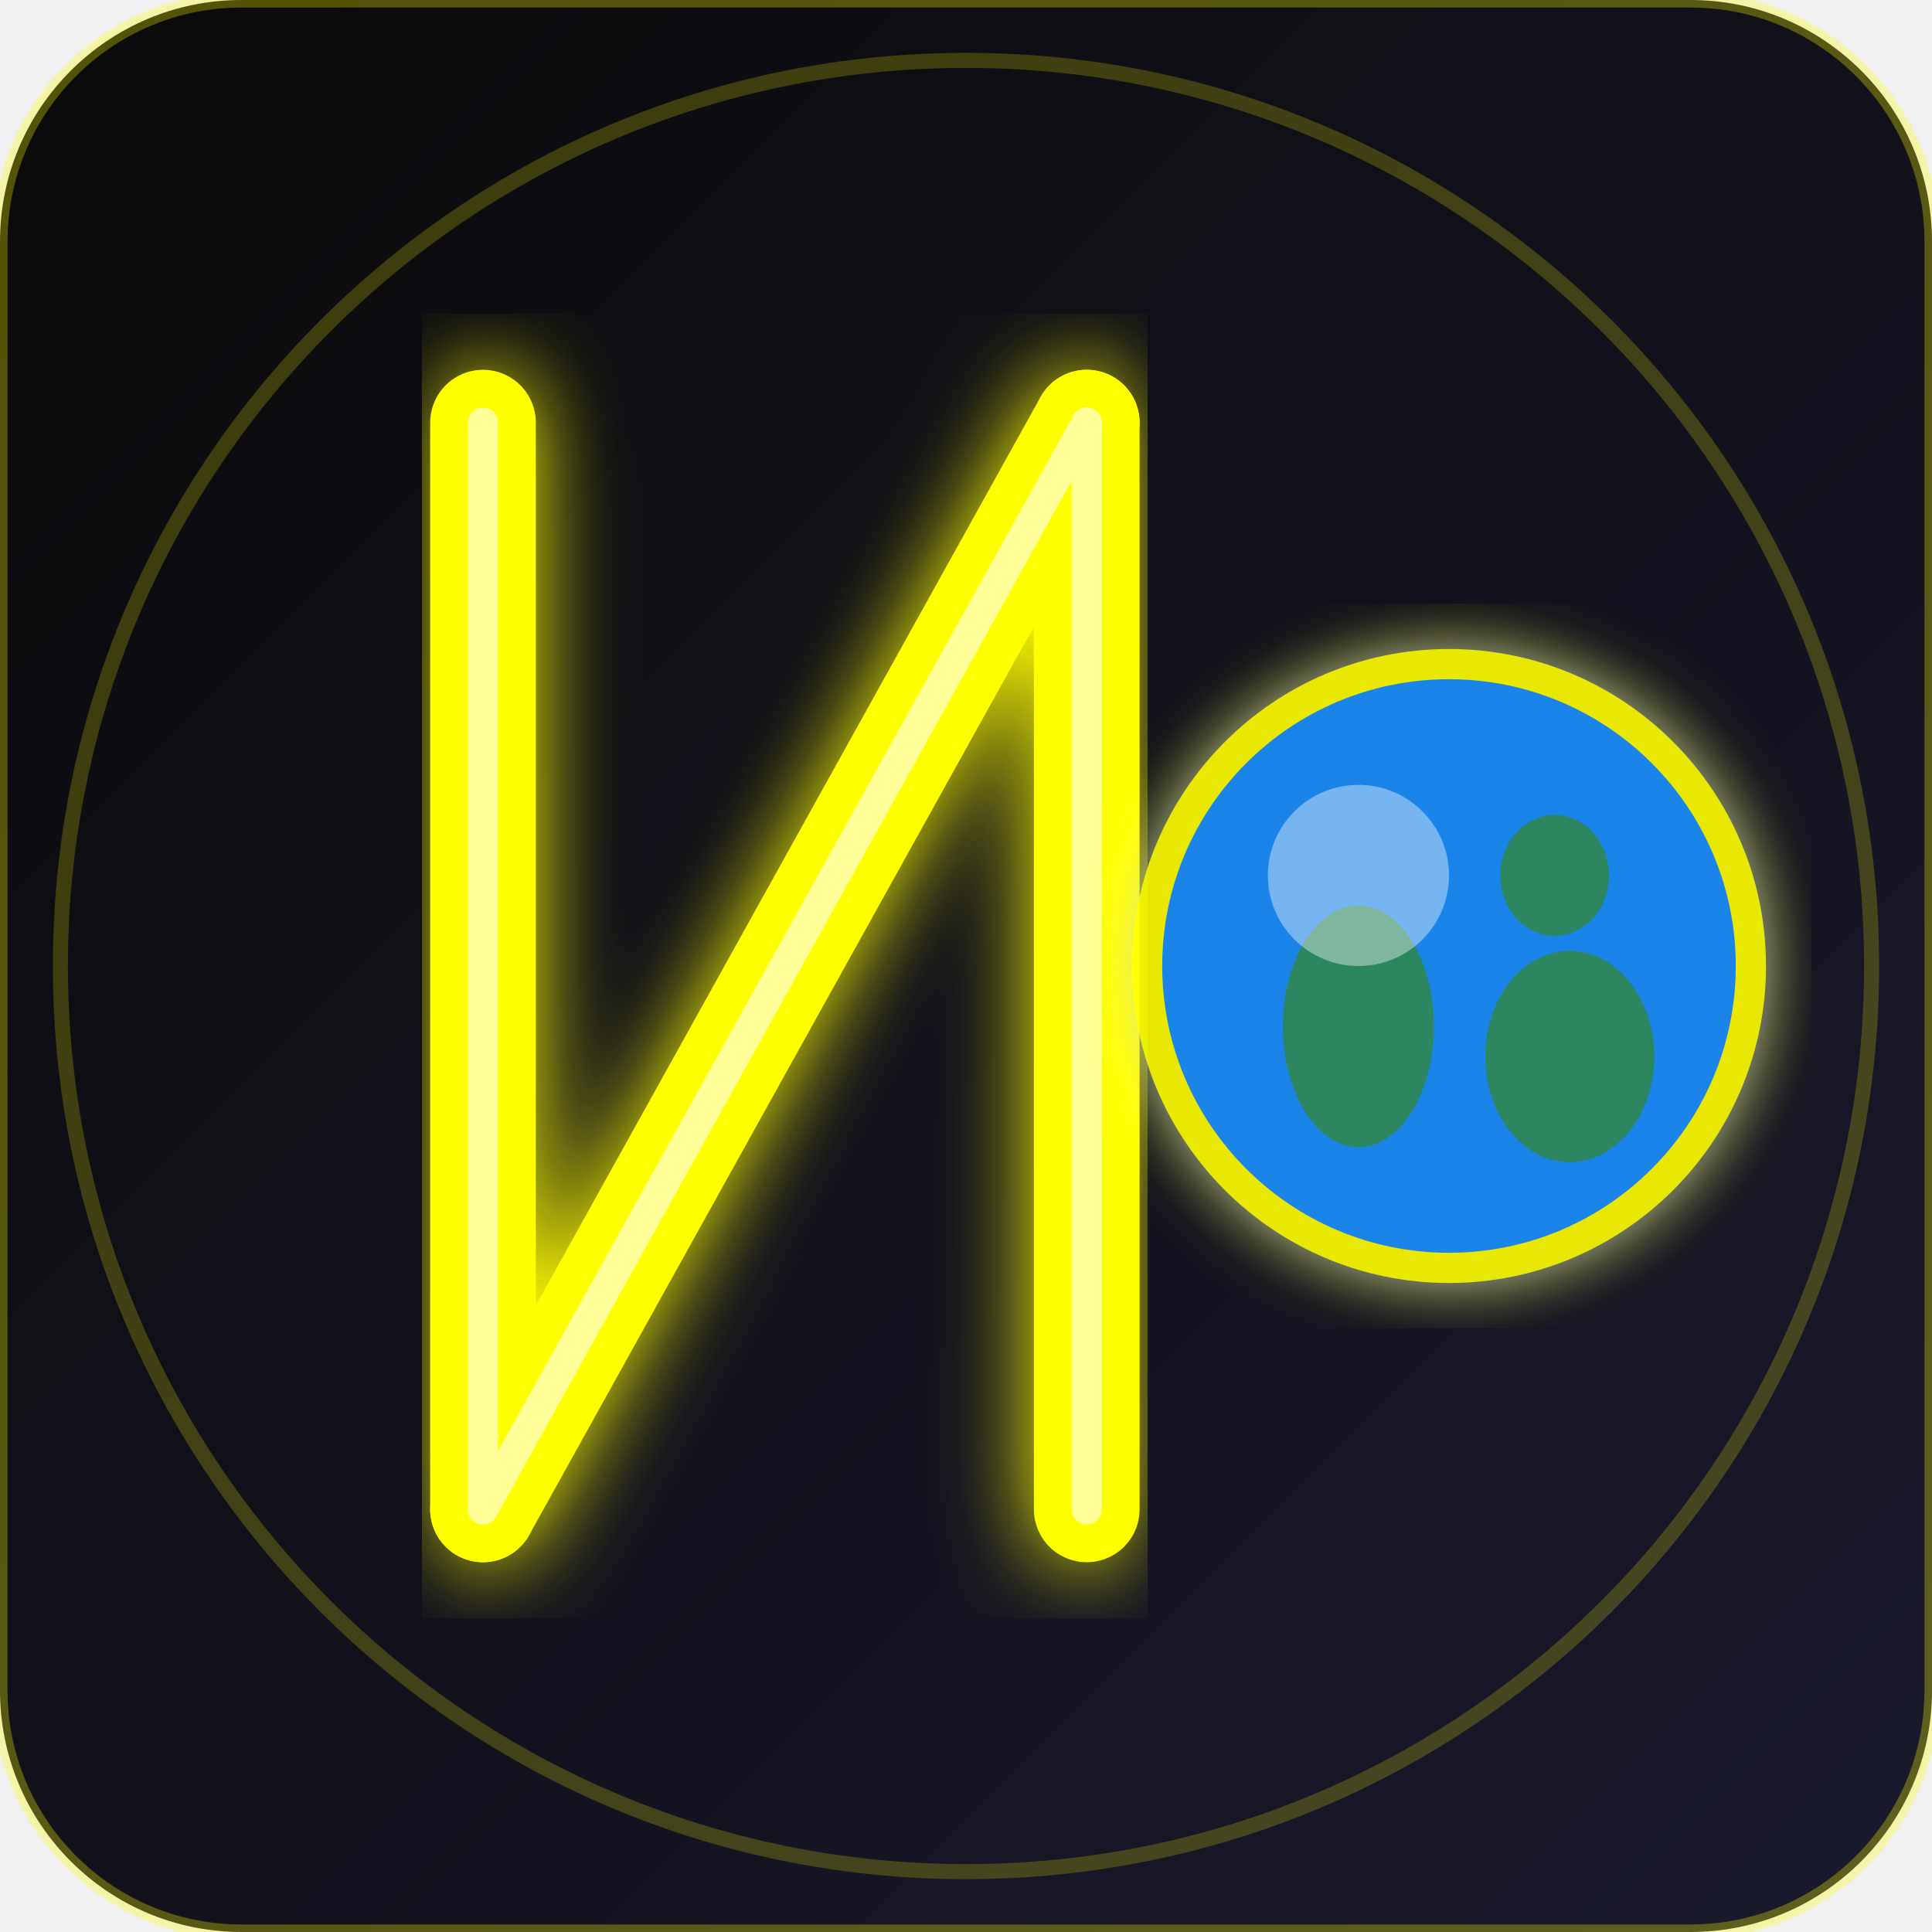
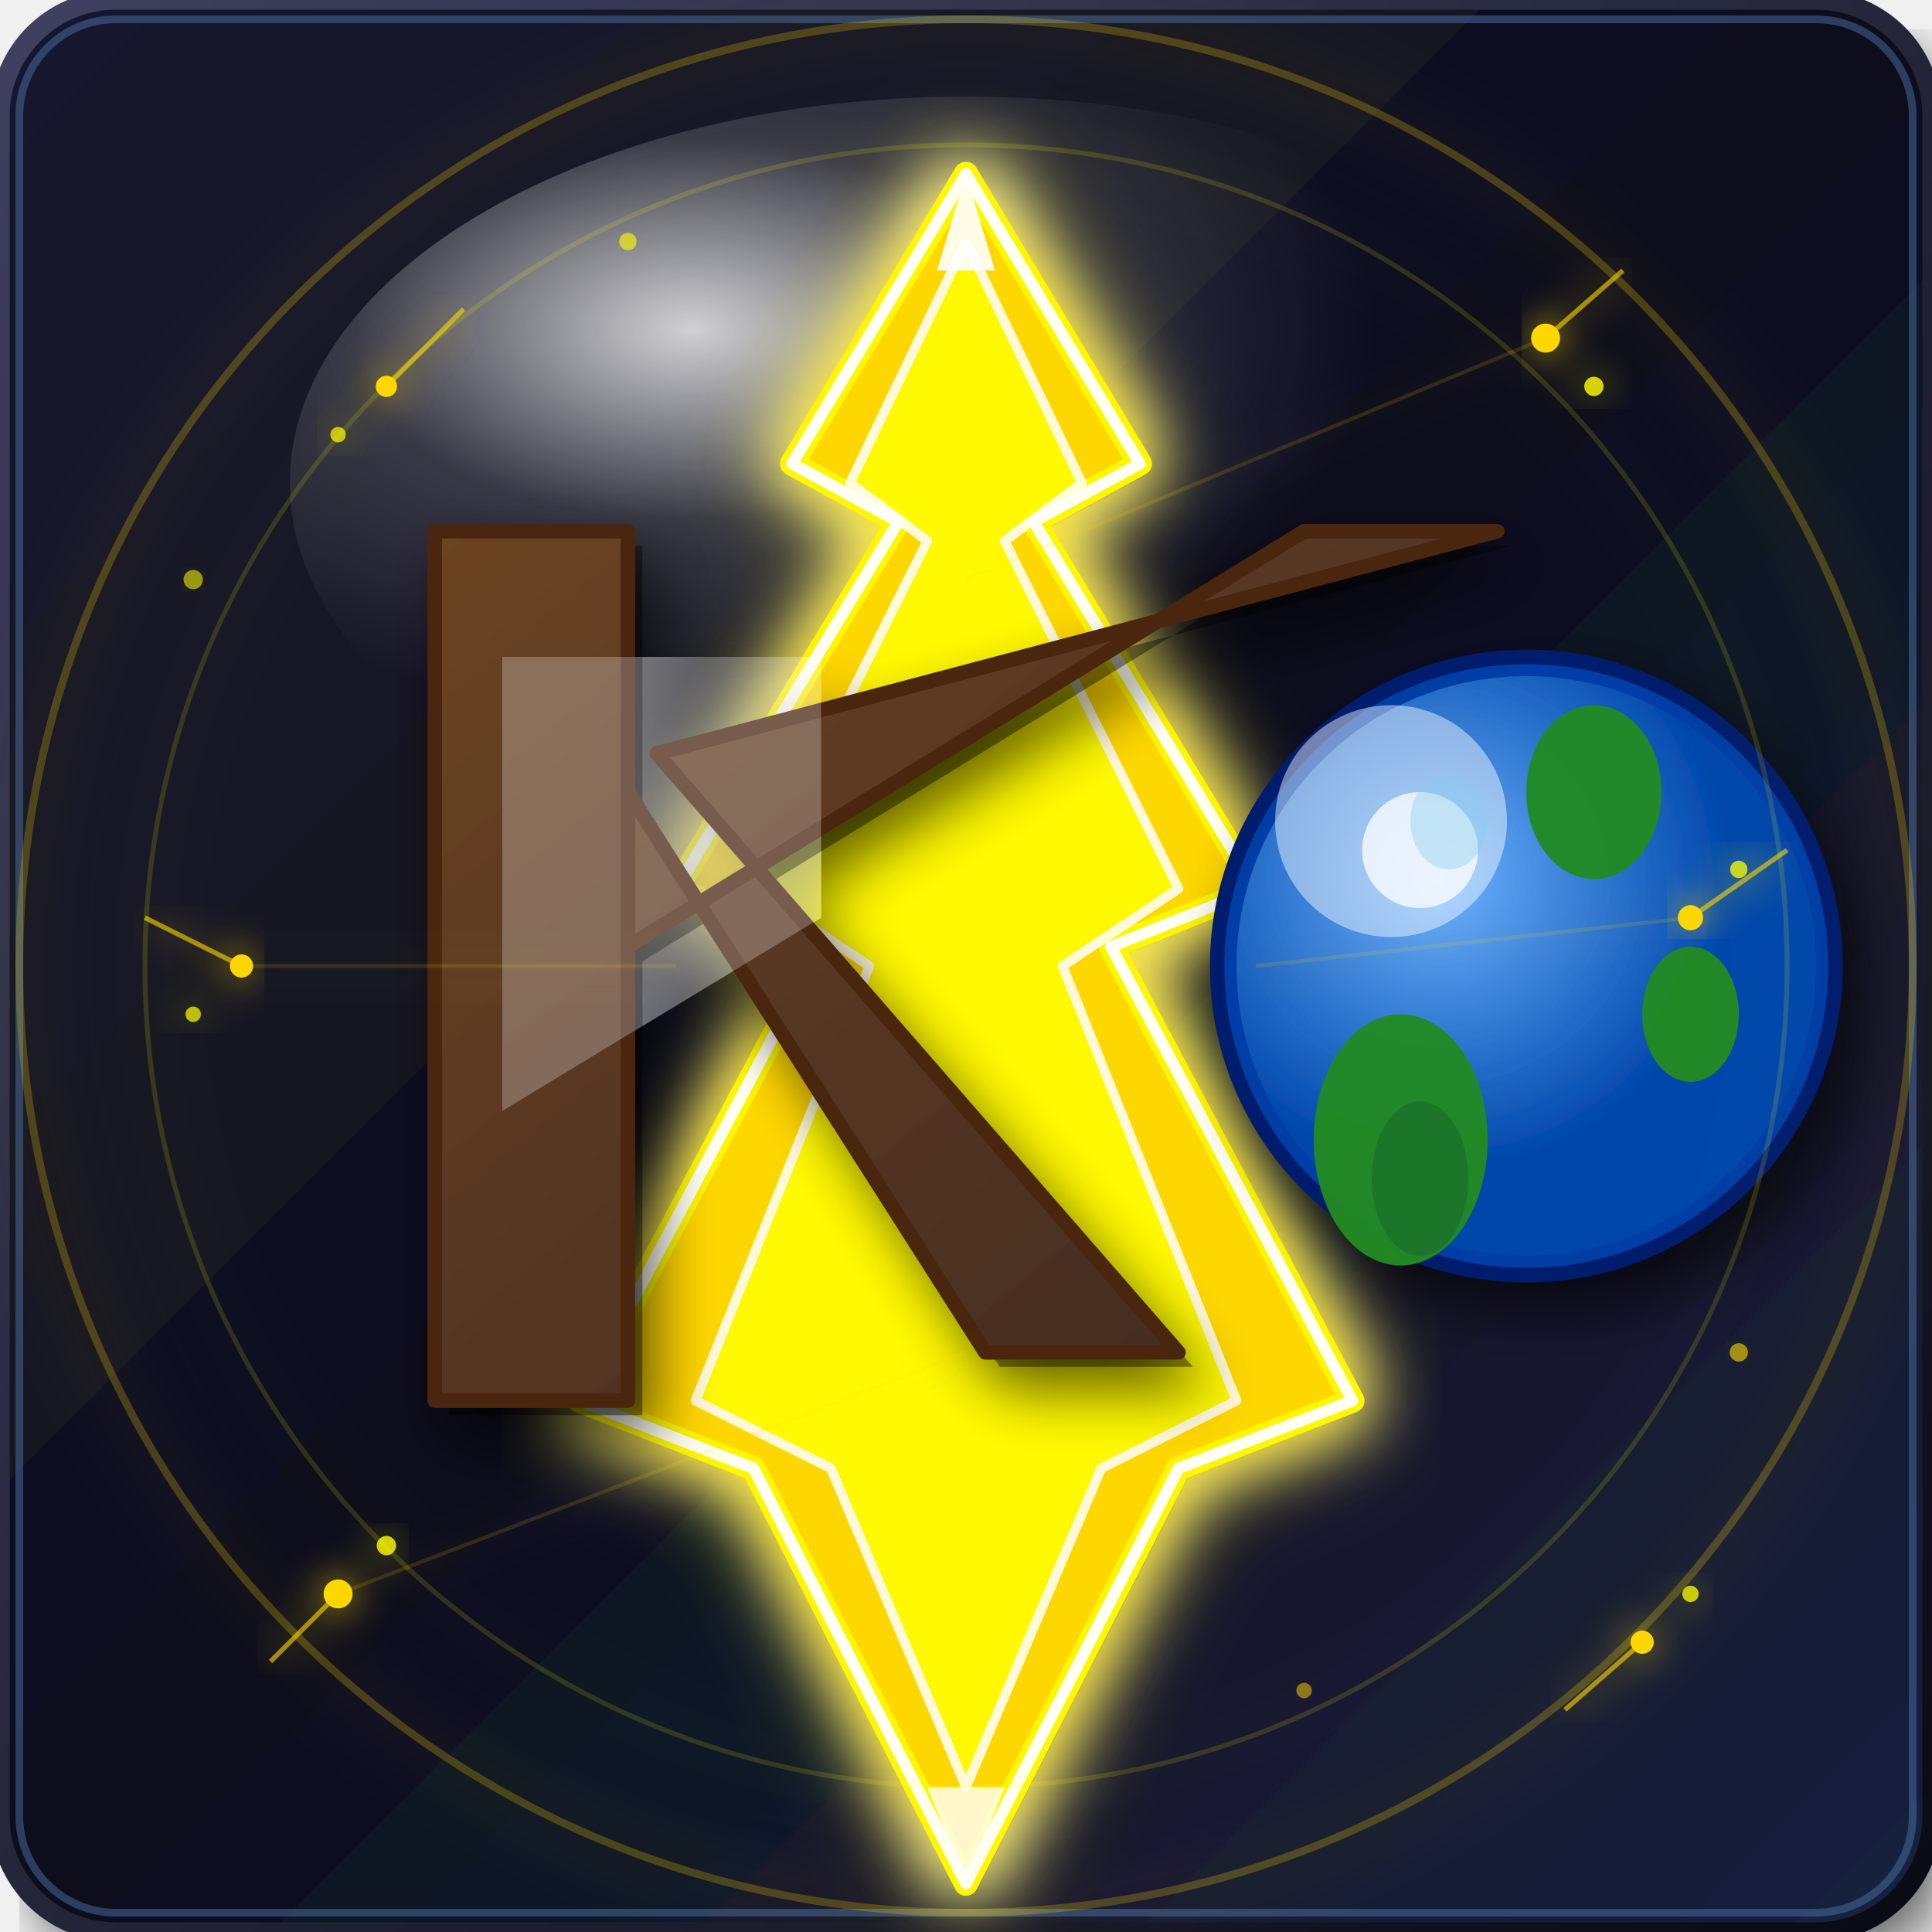
- <svg xmlns="http://www.w3.org/2000/svg" viewBox="0 0 64 64">
+ <svg xmlns="http://www.w3.org/2000/svg" viewBox="0 0 200 200">
  <defs>
-     <linearGradient id="bgGradient" x1="0%" y1="0%" x2="100%" y2="100%">
-       <stop offset="0%" style="stop-color:#0a0a0a;stop-opacity:1" />
-       <stop offset="100%" style="stop-color:#1a1a2e;stop-opacity:1" />
+     <linearGradient id="darkGradient" x1="0%" y1="0%" x2="100%" y2="100%">
+       <stop offset="0%" style="stop-color:#1a1a2e;stop-opacity:1" />
+       <stop offset="50%" style="stop-color:#0f0f1e;stop-opacity:1" />
+       <stop offset="100%" style="stop-color:#16213e;stop-opacity:1" />
    </linearGradient>
-     <filter id="glow">
-       <feGaussianBlur stdDeviation="1" result="coloredBlur" />
+     <linearGradient id="bevelEdge" x1="0%" y1="0%" x2="100%" y2="100%">
+       <stop offset="0%" style="stop-color:#404060;stop-opacity:1" />
+       <stop offset="100%" style="stop-color:#0a0a14;stop-opacity:1" />
+     </linearGradient>
+     <filter id="dropShadow" x="-50%" y="-50%" width="200%" height="200%">
+       <feGaussianBlur in="SourceAlpha" stdDeviation="3" />
+       <feOffset dx="2" dy="3" result="offsetblur" />
+       <feFlood flood-color="#000000" flood-opacity="0.6" result="offsetcolor" />
+       <feComposite in="offsetcolor" in2="offsetblur" operator="in" result="offsetblur" />
+       <feMerge>
+         <feMergeNode in="offsetblur" />
+         <feMergeNode in="SourceGraphic" />
+       </feMerge>
+     </filter>
+     <filter id="lightningGlow">
+       <feGaussianBlur stdDeviation="3.5" result="coloredBlur" />
      <feMerge>
        <feMergeNode in="coloredBlur" />
        <feMergeNode in="SourceGraphic" />
      </feMerge>
    </filter>
-     <filter id="glowEnergy">
-       <feGaussianBlur stdDeviation="1.5" result="coloredBlur" />
-       <feFlood flood-color="#FFFF00" result="coloredBlur2" />
-       <feComposite in="coloredBlur2" in2="coloredBlur" operator="in" result="coloredBlur" />
+     <filter id="sparkleGlow">
+       <feGaussianBlur stdDeviation="2" result="coloredBlur" />
      <feMerge>
        <feMergeNode in="coloredBlur" />
        <feMergeNode in="SourceGraphic" />
      </feMerge>
    </filter>
+     <radialGradient id="glossShine" cx="30%" cy="30%">
+       <stop offset="0%" style="stop-color:#FFFFFF;stop-opacity:0.8" />
+       <stop offset="50%" style="stop-color:#FFFFFF;stop-opacity:0.15" />
+       <stop offset="100%" style="stop-color:#FFFFFF;stop-opacity:0" />
+     </radialGradient>
+     <radialGradient id="earthGradient" cx="35%" cy="35%">
+       <stop offset="0%" style="stop-color:#6DB3FF;stop-opacity:1" />
+       <stop offset="100%" style="stop-color:#0047AB;stop-opacity:1" />
+     </radialGradient>
+     <style>
+       @keyframes sparkle1 {
+         0% { opacity: 0; }
+         25% { opacity: 0.8; }
+         50% { opacity: 1; }
+         75% { opacity: 0.6; }
+         100% { opacity: 0; }
+       }
+       @keyframes sparkle2 {
+         0% { opacity: 0.4; }
+         25% { opacity: 0.2; }
+         50% { opacity: 0.9; }
+         75% { opacity: 0.3; }
+         100% { opacity: 0.1; }
+       }
+       @keyframes sparkle3 {
+         0% { opacity: 0.1; }
+         25% { opacity: 0.7; }
+         50% { opacity: 0.3; }
+         75% { opacity: 1; }
+         100% { opacity: 0.2; }
+       }
+       .spark1 { animation: sparkle1 2.5s infinite; }
+       .spark2 { animation: sparkle2 2.8s infinite; }
+       .spark3 { animation: sparkle3 3.2s infinite; }
+     </style>
  </defs>
-   <rect width="64" height="64" rx="8" fill="url(#bgGradient)" />
-   <rect width="64" height="64" rx="8" fill="none" stroke="#FFFF00" stroke-width="0.5" opacity="0.3" />
-   <g filter="url(#glowEnergy)" stroke="#FFFF00" stroke-width="3.5" stroke-linecap="round" stroke-linejoin="round" fill="none">
-     <line x1="16" y1="14" x2="16" y2="50" />
-     <line x1="16" y1="50" x2="36" y2="14" />
-     <line x1="36" y1="14" x2="36" y2="50" />
+   <rect width="200" height="200" rx="12" fill="url(#darkGradient)" filter="url(#dropShadow)" />
+   <rect width="200" height="200" rx="12" fill="none" stroke="url(#bevelEdge)" stroke-width="2" />
+   <rect x="2" y="2" width="196" height="196" rx="10" fill="none" stroke="#4A6FA5" stroke-width="0.8" opacity="0.5" />
+   <ellipse cx="100" cy="50" rx="70" ry="40" fill="url(#glossShine)" />
+   <g filter="url(#lightningGlow)">
+     <g transform="translate(1, 1)" opacity="0.2">
+       <path d="M 100,18 L 82,48 L 93,54 L 70,92 L 85,98 L 60,145 L 78,152 L 100,195 L 122,152 L 140,145 L 115,98 L 130,92 L 107,54 L 118,48 Z" fill="#000000" stroke-width="1.5" stroke-linecap="round" stroke-linejoin="round" />
+     </g>
+     <path d="M 100,18 L 82,48 L 93,54 L 70,92 L 85,98 L 60,145 L 78,152 L 100,195 L 122,152 L 140,145 L 115,98 L 130,92 L 107,54 L 118,48 Z" fill="#FFD700" stroke="#FFF700" stroke-width="2.5" stroke-linecap="round" stroke-linejoin="round" filter="url(#lightningGlow)" />
+     <path d="M 100,25 L 88,50 L 96,56 L 78,92 L 90,100 L 72,145 L 86,152 L 100,185 L 114,152 L 128,145 L 110,100 L 122,92 L 104,56 L 112,50 Z" fill="#FFFF00" opacity="0.85" stroke="#FFFFFF" stroke-width="1" stroke-linecap="round" stroke-linejoin="round" />
+     <path d="M 100,18 L 82,48 L 93,54 L 70,92 L 85,98 L 60,145 L 78,152 L 100,195 L 122,152 L 140,145 L 115,98 L 130,92 L 107,54 L 118,48 Z" fill="none" stroke="#FFFFFF" stroke-width="1.2" opacity="0.95" stroke-linecap="round" stroke-linejoin="round" />
+     <polygon points="100,18 97,28 103,28" fill="#FFFFFF" opacity="0.9" />
+     <polygon points="100,195 96,185 104,185" fill="#FFFFFF" opacity="0.8" />
  </g>
-   <g stroke="#FFFFFF" stroke-width="1" stroke-linecap="round" stroke-linejoin="round" fill="none" opacity="0.6">
-     <line x1="16" y1="14" x2="16" y2="50" />
-     <line x1="16" y1="50" x2="36" y2="14" />
-     <line x1="36" y1="14" x2="36" y2="50" />
+   <g filter="url(#dropShadow)">
+     <path d="M 45,55 L 45,145 L 65,145 L 65,82 L 102,140 L 122,140 L 68,78 L 155,55 L 135,55 L 65,98 L 65,55 Z" fill="#0a0a0a" opacity="0.4" transform="translate(1.5, 1.5)" />
+     <defs>
+       <linearGradient id="brownGradient" x1="0%" y1="0%" x2="100%" y2="100%">
+         <stop offset="0%" style="stop-color:#6B4423;stop-opacity:1" />
+         <stop offset="100%" style="stop-color:#3E2723;stop-opacity:1" />
+       </linearGradient>
+     </defs>
+     <path d="M 45,55 L 45,145 L 65,145 L 65,82 L 102,140 L 122,140 L 68,78 L 155,55 L 135,55 L 65,98 L 65,55 Z" fill="url(#brownGradient)" stroke="#4A2511" stroke-width="1.5" stroke-linejoin="round" />
+     <path d="M 52,68 L 52,115 L 85,95 L 85,68 Z" fill="#FFFFFF" opacity="0.25" />
  </g>
-   <g transform="translate(48, 32)">
-     <circle cx="0" cy="0" r="10" fill="#1e90ff" stroke="#FFFF00" stroke-width="1" filter="url(#glow)" opacity="0.9" />
-     <g fill="#2d8659" opacity="0.95">
-       <ellipse cx="-3" cy="2" rx="2.5" ry="4" />
-       <ellipse cx="4" cy="3" rx="2.8" ry="3.5" />
-       <ellipse cx="3.5" cy="-3" rx="1.8" ry="2" />
+   <g filter="url(#dropShadow)">
+     <circle cx="158" cy="100" r="32" fill="#003DA5" stroke="#001E6D" stroke-width="1.5" />
+     <circle cx="158" cy="100" r="30" fill="url(#earthGradient)" />
+     <g fill="#228B22" opacity="0.95">
+       <ellipse cx="145" cy="118" rx="9" ry="13" />
+       <ellipse cx="165" cy="82" rx="7" ry="9" />
+       <ellipse cx="175" cy="105" rx="5" ry="7" />
    </g>
-     <circle cx="-3" cy="-3" r="3" fill="#FFFFFF" opacity="0.4" />
+     <g fill="#1B6B2F" opacity="0.6">
+       <ellipse cx="147" cy="122" rx="5" ry="8" />
+     </g>
+     <circle cx="144" cy="85" r="12" fill="#FFFFFF" opacity="0.45" />
+     <circle cx="147" cy="88" r="6" fill="#FFFFFF" opacity="0.75" />
+     <ellipse cx="150" cy="85" rx="4" ry="5" fill="#87CEEB" opacity="0.4" />
  </g>
-   <circle cx="32" cy="32" r="30" fill="none" stroke="#FFFF00" stroke-width="0.5" opacity="0.2" />
+   <circle cx="100" cy="100" r="98" fill="none" stroke="#FFD700" stroke-width="0.8" opacity="0.25" filter="url(#lightningGlow)" />
+   <circle cx="100" cy="100" r="85" fill="none" stroke="#FFFF00" stroke-width="0.5" opacity="0.15" filter="url(#lightningGlow)" />
+   <g class="spark1" filter="url(#sparkleGlow)">
+     <circle cx="160" cy="35" r="1.5" fill="#FFD700" />
+     <circle cx="165" cy="40" r="1" fill="#FFFF00" opacity="0.8" />
+     <path d="M 160,35 L 168,28" stroke="#FFD700" stroke-width="0.5" opacity="0.6" />
+   </g>
+   <g class="spark2" filter="url(#sparkleGlow)">
+     <circle cx="35" cy="165" r="1.5" fill="#FFD700" />
+     <circle cx="40" cy="160" r="1" fill="#FFFF00" opacity="0.8" />
+     <path d="M 35,165 L 28,172" stroke="#FFD700" stroke-width="0.5" opacity="0.6" />
+   </g>
+   <g class="spark1" filter="url(#sparkleGlow)">
+     <circle cx="25" cy="100" r="1.2" fill="#FFD700" />
+     <circle cx="20" cy="105" r="0.8" fill="#FFFF00" opacity="0.7" />
+     <path d="M 25,100 L 15,95" stroke="#FFD700" stroke-width="0.5" opacity="0.6" />
+   </g>
+   <g class="spark3" filter="url(#sparkleGlow)">
+     <circle cx="175" cy="95" r="1.3" fill="#FFD700" />
+     <circle cx="180" cy="90" r="0.9" fill="#FFFF00" opacity="0.75" />
+     <path d="M 175,95 L 185,88" stroke="#FFD700" stroke-width="0.5" opacity="0.6" />
+   </g>
+   <g class="spark2" filter="url(#sparkleGlow)">
+     <circle cx="40" cy="40" r="1.1" fill="#FFD700" />
+     <circle cx="35" cy="45" r="0.8" fill="#FFFF00" opacity="0.7" />
+     <path d="M 40,40 L 48,32" stroke="#FFD700" stroke-width="0.5" opacity="0.6" />
+   </g>
+   <g class="spark3" filter="url(#sparkleGlow)">
+     <circle cx="170" cy="170" r="1.2" fill="#FFD700" />
+     <circle cx="175" cy="165" r="0.85" fill="#FFFF00" opacity="0.75" />
+     <path d="M 170,170 L 162,177" stroke="#FFD700" stroke-width="0.5" opacity="0.6" />
+   </g>
+   <g class="spark1" filter="url(#sparkleGlow)">
+     <circle cx="65" cy="25" r="0.9" fill="#FFFF00" opacity="0.6" />
+   </g>
+   <g class="spark2" filter="url(#sparkleGlow)">
+     <circle cx="135" cy="175" r="0.8" fill="#FFD700" opacity="0.5" />
+   </g>
+   <g class="spark3" filter="url(#sparkleGlow)">
+     <circle cx="20" cy="60" r="1" fill="#FFFF00" opacity="0.55" />
+   </g>
+   <g class="spark1" filter="url(#sparkleGlow)">
+     <circle cx="180" cy="140" r="0.95" fill="#FFD700" opacity="0.6" />
+   </g>
+   <g stroke="#FFD700" stroke-width="0.4" opacity="0.15" filter="url(#sparkleGlow)">
+     <line x1="160" y1="35" x2="100" y2="60" />
+     <line x1="35" y1="165" x2="100" y2="140" />
+     <line x1="25" y1="100" x2="70" y2="100" />
+     <line x1="175" y1="95" x2="130" y2="100" />
+   </g>
</svg>
